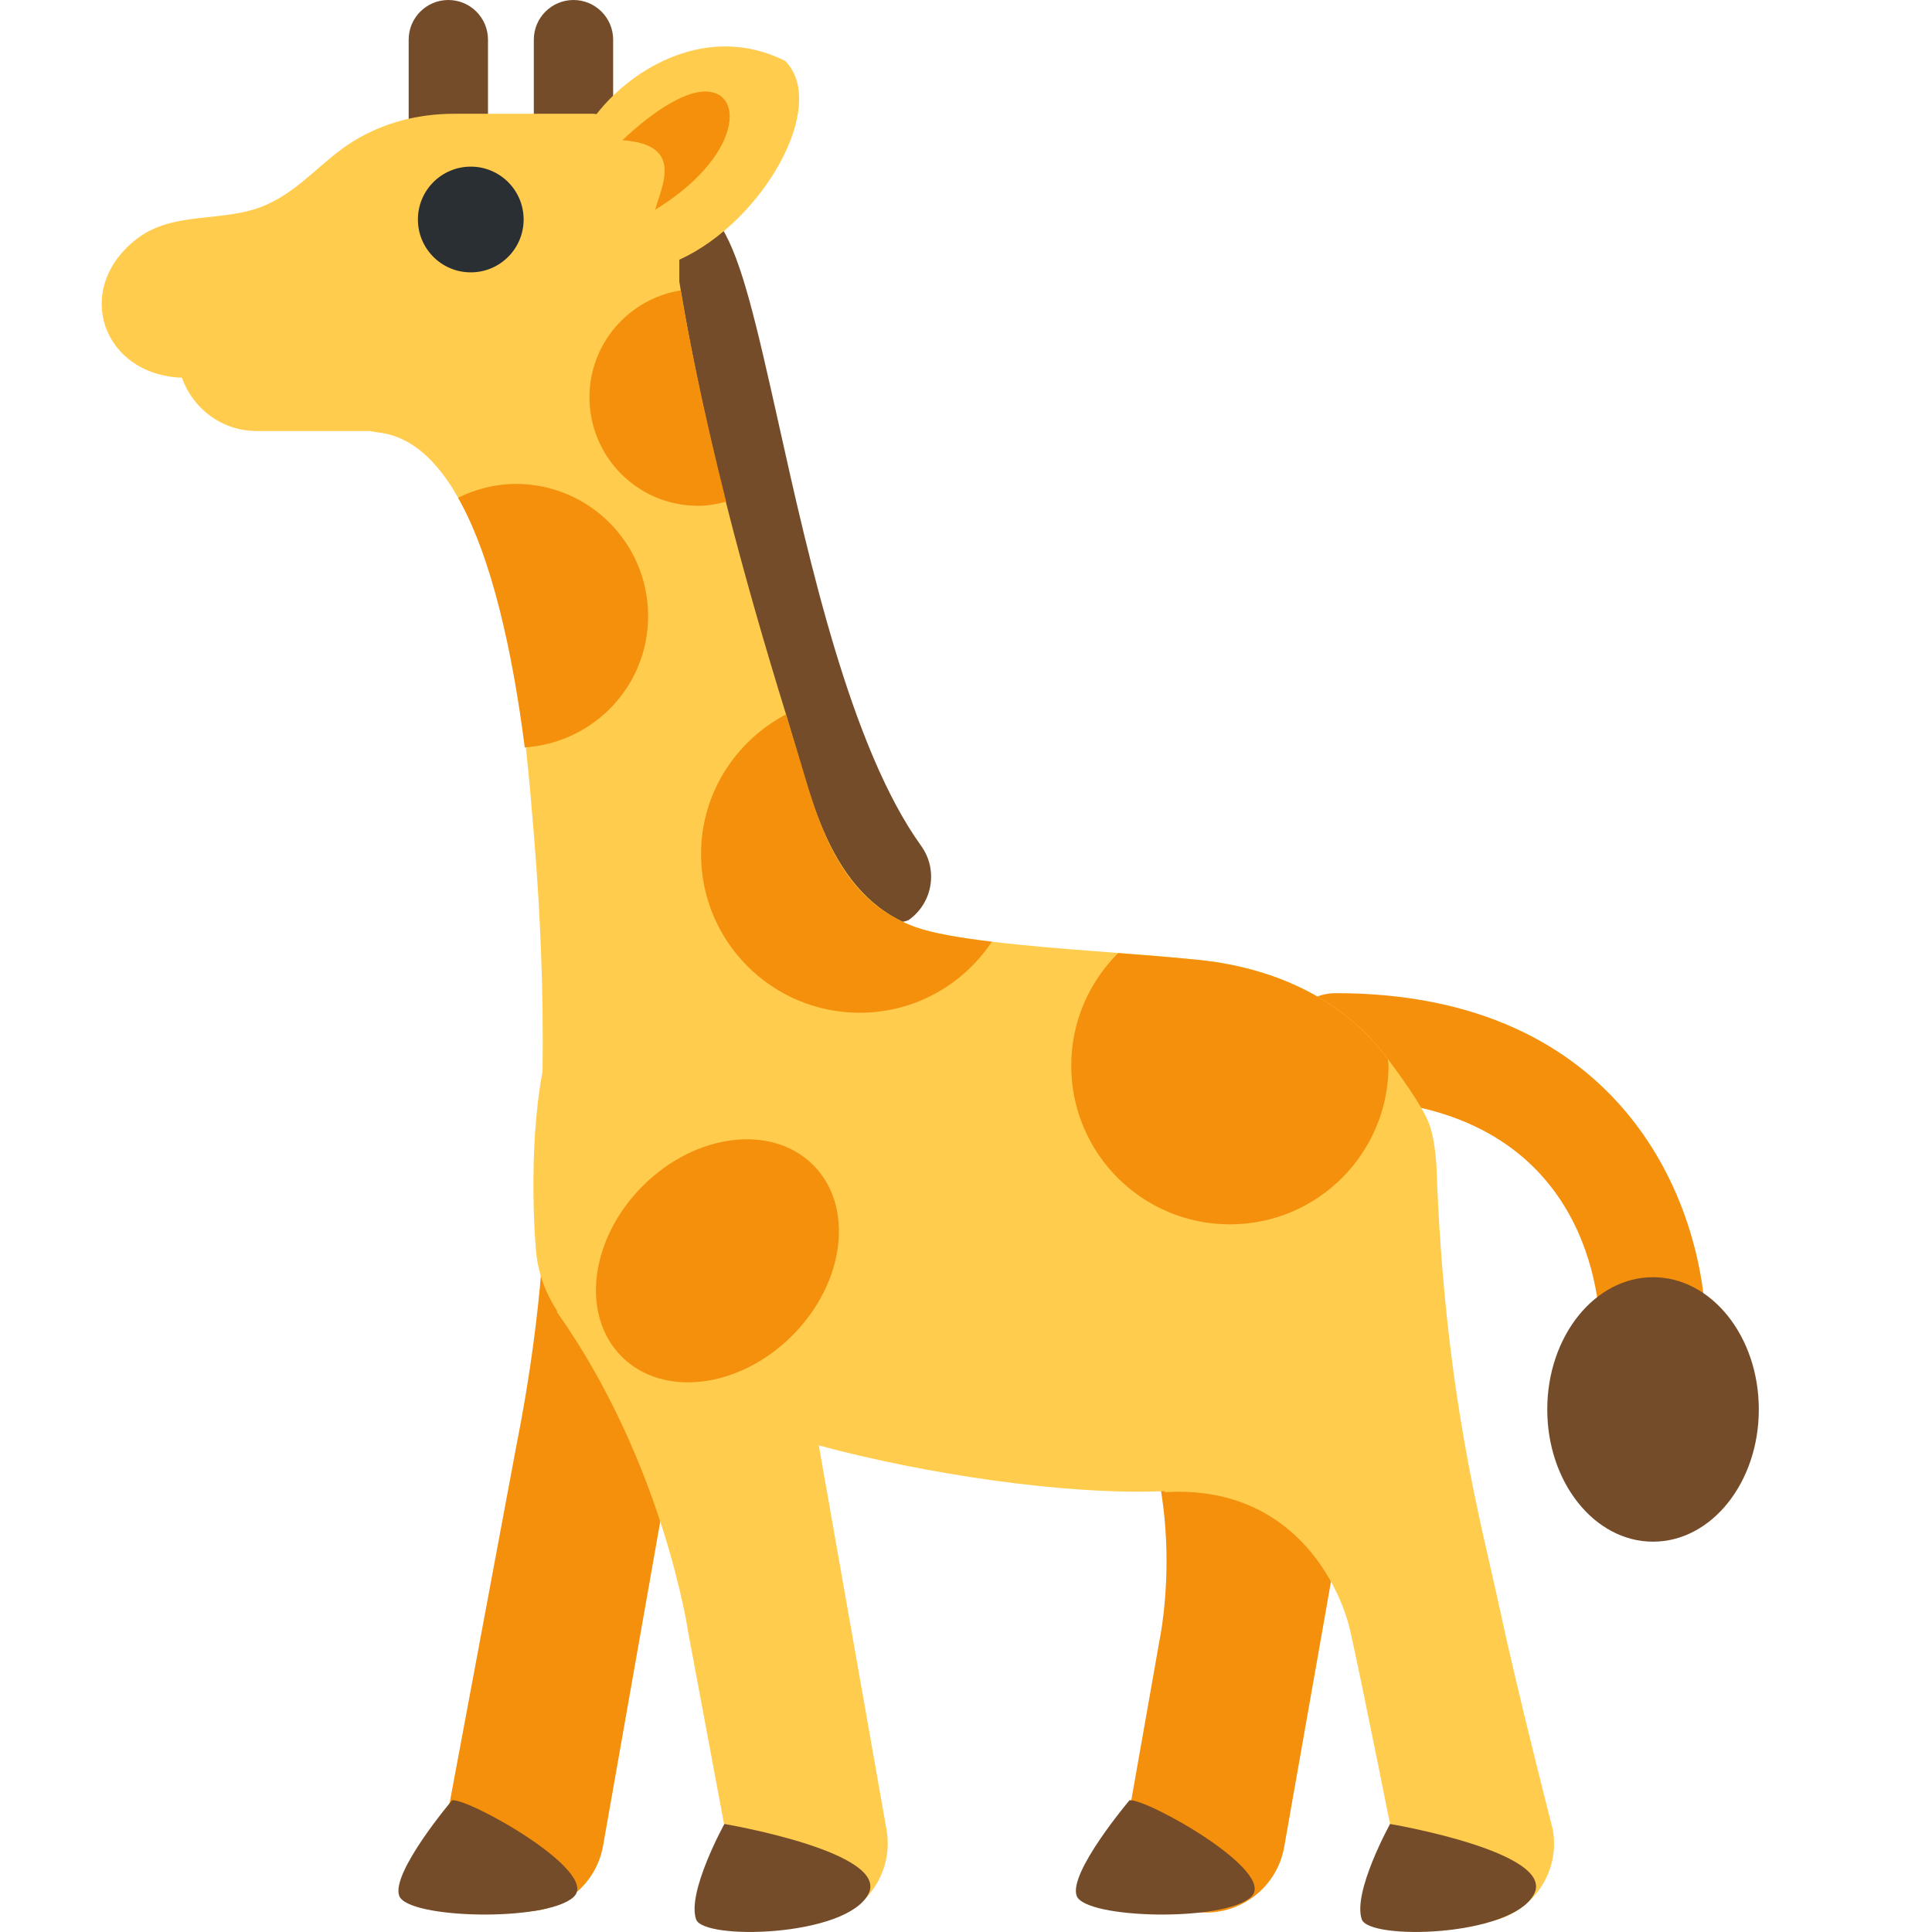
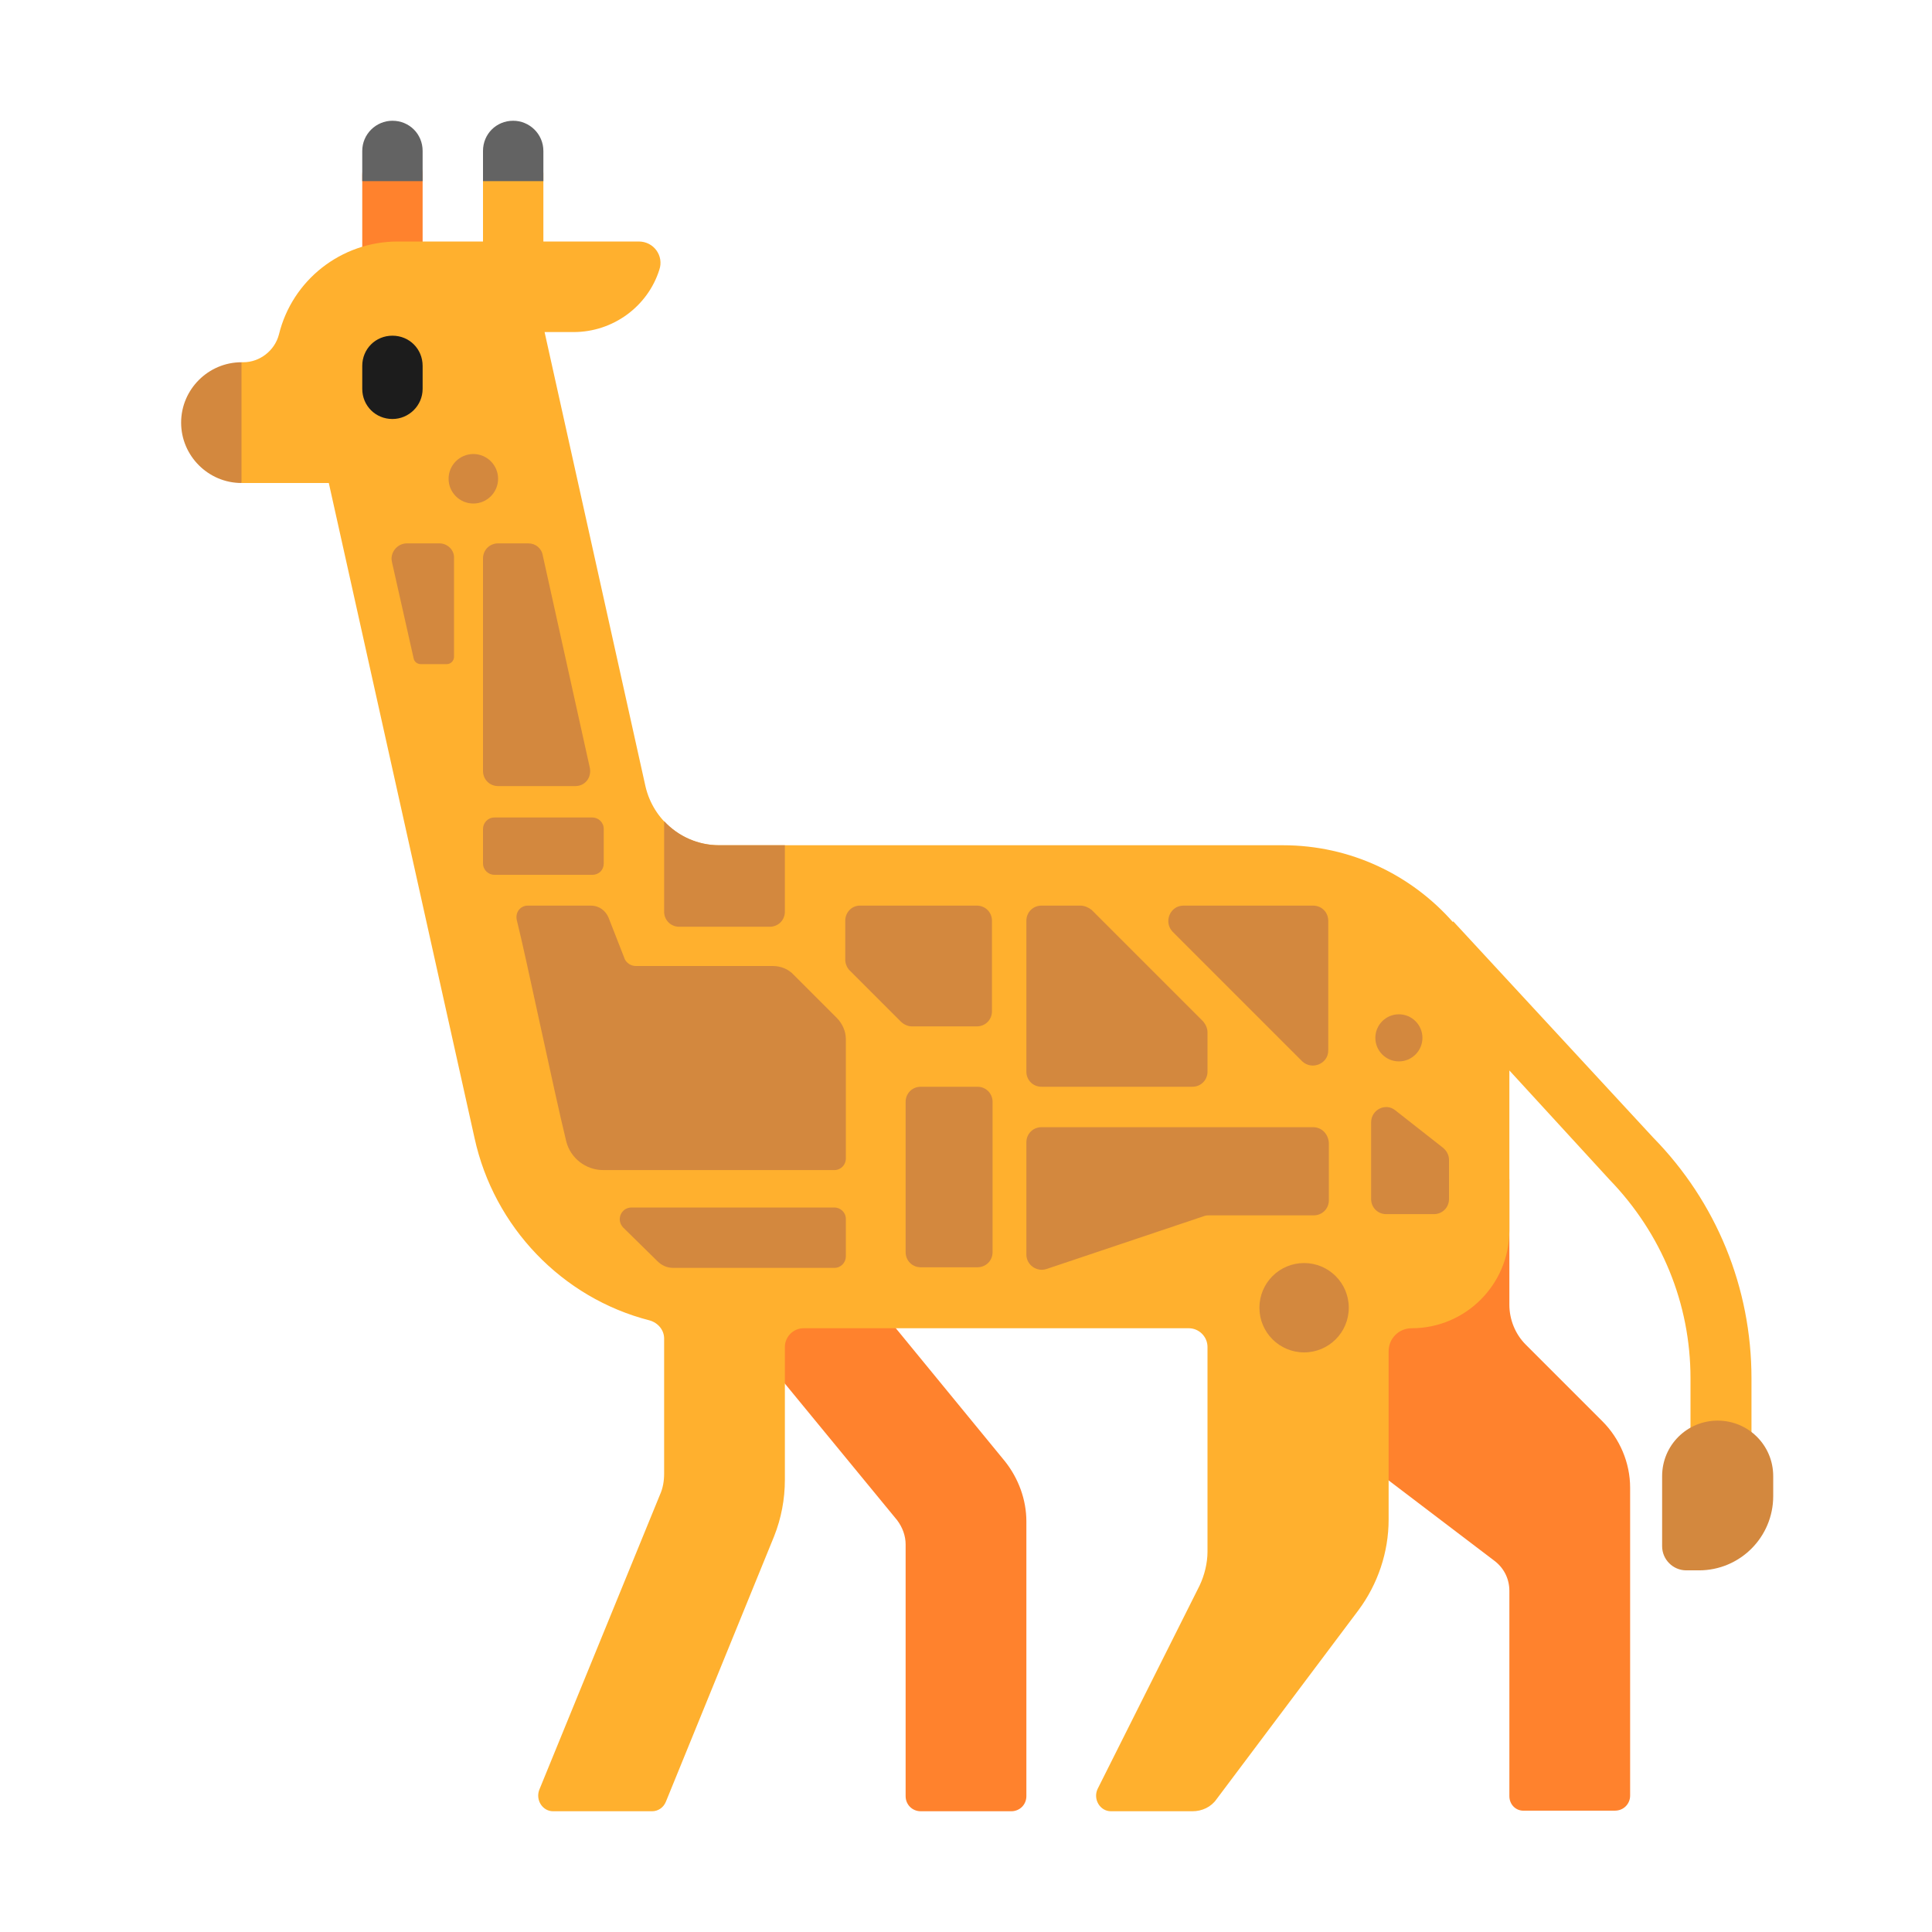
- <svg xmlns="http://www.w3.org/2000/svg" viewBox="0 0 36 36">
-   <path d="M22.217 35.615h-.002c-.804-.142-1.34-.908-1.198-1.712l.59-3.344s.68-3.165-1.076-5.449c1.259-1.171 5.024.085 5.024.085l-1.626 9.221c-.142.804-.908 1.34-1.712 1.199zm-12.692-.021h-.002c-.804-.142-1.34-.908-1.198-1.712l1.312-7.025s.503-2.419.503-4.439c1.142-.439 2.723 2.757 2.723 2.757l-1.626 9.221c-.143.803-.909 1.339-1.712 1.198zm21.277-9.823c-.537 0-.977-.431-.985-.969-.012-.723-.304-4.326-4.925-4.326-.545 0-.985-.441-.985-.985s.441-.985.985-.985c5.363 0 6.858 3.938 6.896 6.264.009.545-.425.993-.969 1.002l-.017-.001z" fill="#F4900C" />
-   <g fill="#754C29">
-     <path d="M15.226 17.252l-3.46-11.98 1.687-1.02c.369.61.628 1.722 1.054 3.633.569 2.558 1.349 6.06 2.657 7.876.318.442.218 1.058-.224 1.376-.175.126-1.714.115-1.714.115zM7.615 2.71V.739c0-.408.331-.739.739-.739s.739.331.739.739V2.71H7.615zm2.332 0V.739c0-.408.331-.739.739-.739s.739.331.739.739V2.71H9.947z" />
-     <ellipse cx="30.802" cy="26.263" rx="1.971" ry="2.464" />
-   </g>
-   <path fill="#FFCC4D" d="M28.935 34.094s-.647-2.515-.998-4.154c-.332-1.549-1.025-3.981-1.171-8.225-.01-.145-.039-.512-.138-.779-.122-.33-.567-.933-.766-1.203-.777-1.052-2.012-1.691-3.526-1.847-1.283-.132-2.573-.185-3.854-.339-.59-.071-1.1-.156-1.422-.272-1.636-.589-1.962-2.502-2.414-3.965-.8-2.59-1.508-5.225-1.961-7.9l-.036.009.036-.009-.027-.165V4.84c1.567-.714 2.79-2.888 1.971-3.706-1.416-.708-2.827.11-3.513.992-.02-.001-.039-.006-.059-.006H8.459c-.655 0-1.304.16-1.872.51-.584.359-.986.907-1.633 1.19-.786.344-1.721.093-2.417.64-1.189.933-.625 2.525.854 2.578.201.577.745.993 1.39.993h2.106c.055.011.108.021.173.029.604.071 1.088.525 1.477 1.215 1.047 1.856 1.244 4.244 1.415 6.324.119 1.448.177 2.906.158 4.36-.293 1.566-.12 3.377-.12 3.377.044.419.186.777.394 1.095l-.01.011c1.99 2.81 2.449 5.97 2.449 5.97l.784 4.193c.142.804.908 1.341 1.713 1.199.804-.142 1.341-.908 1.199-1.712l-1.262-7.159c1.977.534 4.609.932 6.449.852 0 .006-.003.014-.002.02 2.371-.146 3.26 1.73 3.454 2.576.194.846.868 4.228.868 4.228.142.804.909 1.341 1.712 1.199.802-.143 1.339-.91 1.197-1.714z" />
-   <path fill="#F4900C" d="M11.975 22.1c-.985.985-1.16 2.408-.391 3.178.77.77 2.193.595 3.178-.391s1.16-2.408.391-3.178c-.77-.77-2.193-.595-3.178.391zm1.088-6.185c0 1.633 1.324 2.956 2.956 2.956 1.029 0 1.933-.526 2.462-1.323-.59-.071-1.1-.156-1.422-.272-1.564-.563-1.872-2.237-2.253-3.441-.057-.179-.108-.349-.162-.523-.935.496-1.581 1.469-1.581 2.603zm-.986-4.434c0-1.361-1.103-2.464-2.464-2.464-.388 0-.75.098-1.077.257.635 1.126 1.015 2.885 1.242 4.653 1.282-.086 2.299-1.142 2.299-2.446zm-1.093-4.079c0 1.118.906 2.023 2.023 2.023.182 0 .355-.032.523-.077-.449-1.787-.709-3.122-.847-3.937-.961.156-1.699.985-1.699 1.991zm8.977 12.456c0 1.633 1.324 2.956 2.956 2.956 1.633 0 2.956-1.324 2.956-2.956 0-.043-.011-.082-.013-.124-.777-1.052-2.012-1.691-3.526-1.847-.457-.047-.972-.088-1.499-.128-.538.536-.874 1.277-.874 2.099zM11.598 2.613c.505-.483 1.317-1.089 1.778-.856.461.233.258 1.273-1.166 2.151.113-.439.551-1.215-.612-1.295z" />
-   <circle fill="#292F33" cx="8.772" cy="4.09" r=".985" />
-   <path d="M21.047 33.545s-1.142 1.351-.985 1.781 2.741.491 3.249.022-1.951-1.842-2.264-1.803zm-12.623 0s-1.142 1.351-.985 1.781c.156.43 2.741.491 3.249.022s-1.951-1.842-2.264-1.803zm4.547 2.22c.136.391 2.766.329 3.205-.461.439-.79-2.678-1.317-2.678-1.317s-.703 1.273-.527 1.778zm12.404 0c.136.391 2.766.329 3.205-.461.439-.79-2.678-1.317-2.678-1.317s-.703 1.273-.527 1.778z" fill="#754C29" />
+ <svg xmlns="http://www.w3.org/2000/svg" width="32" height="32" viewBox="0 0 32 32" fill="none">
+   <path d="M6 2.903V4.38H7V2.903C7 2.623 6.78 2.403 6.5 2.403C6.23 2.403 6 2.623 6 2.903Z" fill="#FF822D" />
+   <path d="M25.27 22.27L26.54 23.54C26.83 23.83 27 24.23 27 24.64V29.74C27 29.88 26.89 29.99 26.75 29.99H25.25C25.11 30 25 29.89 25 29.75V26.35C25 26.15 24.91 25.97 24.75 25.85L21 23V19.53H25V21.61C25 21.86 25.1 22.1 25.27 22.27Z" fill="#FF822D" />
+   <path d="M16.75 30H15.25C15.11 30 15 29.89 15 29.75V25.58C15 25.44 14.95 25.3 14.86 25.18L12.23 21.98L13.78 20.71L16.65 24.21C16.87 24.49 17 24.84 17 25.2V29.75C17 29.89 16.89 30 16.75 30Z" fill="#FF822D" />
+   <path d="M8 2.875V4H6.59C5.65 4 4.84 4.64 4.62 5.54C4.55 5.81 4.3 6 4.03 6H4L3.267 7.003L4 8H5.446L7.86 18.85C8.18 20.32 9.31 21.5 10.76 21.87C10.9 21.91 11 22.03 11 22.17V24.41C11 24.53 10.98 24.65 10.93 24.76L8.93 29.65C8.87 29.82 8.99 30 9.16 30H10.8C10.9 30 10.99 29.94 11.03 29.84L12.82 25.45C12.94 25.15 13 24.83 13 24.51V22.31C13 22.14 13.14 22 13.31 22H19.69C19.86 22 20 22.14 20 22.31V25.7C20 25.89 19.95 26.09 19.87 26.26L18.18 29.63C18.1 29.8 18.22 30 18.4 30H19.75C19.91 30 20.06 29.93 20.15 29.8L22.5 26.67C22.82 26.24 23 25.71 23 25.17V22.38C23 22.17 23.17 22 23.38 22C24.28 22 25 21.27 25 20.38V17.75L25 17.73L26.66 19.54C27.52 20.43 28 21.59 28 22.83V24H29.01V22.83C29.01 21.33 28.43 19.91 27.38 18.84L24.07 15.26L24.064 15.272C23.376 14.492 22.37 14 21.25 14H11.91C11.32 14 10.82 13.59 10.69 13.02L9.02 5.5H9.5C10.16 5.5 10.73 5.07 10.92 4.47C11 4.24 10.83 4 10.58 4H9V2.875C9 2.595 8.77 2.375 8.5 2.375C8.22 2.375 8 2.595 8 2.875Z" fill="#FFB02E" />
+   <path d="M6 2.5C6 2.22 6.23 2 6.5 2C6.78 2 7 2.22 7 2.5V3H6V2.5Z" fill="#636363" />
+   <path d="M8 2.5C8 2.22 8.22 2 8.5 2C8.77 2 9 2.22 9 2.5V3H8V2.5Z" fill="#636363" />
+   <path d="M6.5 6.94C6.22 6.94 6 6.72 6 6.44V6.06C6 5.78 6.22 5.56 6.5 5.56C6.78 5.56 7 5.78 7 6.06V6.44C7 6.72 6.77 6.94 6.5 6.94Z" fill="#1C1C1C" />
+   <path d="M4 6C3.45 6 3 6.45 3 7C3 7.55 3.45 8 4 8V6Z" fill="#D3883E" />
+   <path d="M7.84 8.34C8.066 8.34 8.25 8.156 8.25 7.93C8.25 7.704 8.066 7.52 7.84 7.52C7.614 7.52 7.43 7.704 7.43 7.93C7.43 8.156 7.614 8.34 7.84 8.34Z" fill="#D3883E" />
+   <path d="M6.85 10.9L6.49 9.3C6.46 9.15 6.58 9 6.74 9H7.28C7.41 9 7.53 9.11 7.52 9.25V10.88C7.52 10.94 7.47 11 7.4 11H6.97C6.91 11 6.86 10.96 6.85 10.9Z" fill="#D3883E" />
+   <path d="M8.99 9.2L9.77 12.72C9.8 12.88 9.69 13.02 9.53 13.02H8.25C8.11 13.02 8 12.91 8 12.77V9.25C8 9.11 8.11 9 8.25 9H8.75C8.87 9 8.97 9.08 8.99 9.2Z" fill="#D3883E" />
+   <path d="M17 15.25V17.75C17 17.89 17.11 18 17.25 18H19.75C19.89 18 20 17.89 20 17.75V17.1C20 17.03 19.97 16.97 19.93 16.92L18.08 15.07C18.03 15.03 17.96 15 17.9 15H17.25C17.11 15 17 15.11 17 15.25Z" fill="#D3883E" />
+   <path d="M19.6 15H21.75C21.89 15 22 15.11 22 15.25V17.4C22 17.62 21.73 17.73 21.57 17.58L19.42 15.43C19.27 15.27 19.38 15 19.6 15Z" fill="#D3883E" />
+   <path d="M17.25 18.67H21.75C21.89 18.67 22 18.78 22.01 18.93V19.88C22.01 20.02 21.9 20.13 21.76 20.13H20.03C20 20.13 19.98 20.13 19.95 20.14L17.33 21.02C17.17 21.07 17 20.95 17 20.78V18.92C17 18.78 17.11 18.67 17.25 18.67Z" fill="#D3883E" />
+   <path d="M9.38 18.91C9.45 19.18 9.7 19.38 9.99 19.38H13.82C13.93 19.38 14.01 19.29 14.01 19.19V17.21C14.01 17.08 13.95 16.95 13.86 16.86L13.15 16.15C13.06 16.05 12.93 16 12.8 16H10.53C10.45 16 10.38 15.95 10.35 15.89L10.08 15.2C10.03 15.08 9.92 15 9.79 15H8.74C8.62 15 8.53 15.11 8.56 15.24C8.638 15.552 8.785 16.228 8.939 16.938C9.102 17.685 9.272 18.469 9.38 18.91Z" fill="#D3883E" />
+   <path d="M14.07 16.07L14.92 16.92C14.97 16.97 15.04 17 15.1 17H16.18C16.32 17 16.43 16.89 16.43 16.75V15.25C16.43 15.11 16.32 15 16.18 15H14.24C14.11 15 14 15.11 14 15.25V15.9C14 15.96 14.03 16.03 14.07 16.07Z" fill="#D3883E" />
+   <path d="M11.91 14H13V15.1C13 15.24 12.89 15.35 12.75 15.35H11.25C11.11 15.35 11 15.24 11 15.1V13.6C11.23 13.85 11.56 14 11.91 14Z" fill="#D3883E" />
+   <path d="M16.19 20.99H15.25C15.11 20.99 15 20.88 15 20.74V18.25C15 18.11 15.11 18 15.25 18H16.19C16.33 18 16.44 18.11 16.44 18.25V20.74C16.44 20.88 16.33 20.99 16.19 20.99Z" fill="#D3883E" />
+   <path d="M9.81 14.49H8.19C8.09 14.49 8 14.41 8 14.3V13.73C8 13.63 8.08 13.54 8.19 13.54H9.81C9.91 13.54 10 13.62 10 13.73V14.3C10 14.41 9.92 14.49 9.81 14.49Z" fill="#D3883E" />
+   <path d="M13.82 20H10.46C10.29 20 10.2 20.2 10.32 20.33L10.89 20.89C10.96 20.96 11.05 21 11.15 21H13.82C13.93 21 14.01 20.91 14.01 20.81V20.19C14.01 20.08 13.92 20 13.82 20Z" fill="#D3883E" />
+   <path d="M22.71 18.59V19.86C22.71 20 22.82 20.11 22.96 20.11H23.75C23.89 20.11 24 20 24 19.86V19.21C24 19.13 23.96 19.06 23.9 19.01L23.11 18.39C22.95 18.26 22.71 18.38 22.71 18.59Z" fill="#D3883E" />
+   <path d="M21.6 22.4C22.009 22.4 22.34 22.069 22.34 21.66C22.34 21.251 22.009 20.92 21.6 20.92C21.191 20.92 20.86 21.251 20.86 21.66C20.86 22.069 21.191 22.4 21.6 22.4Z" fill="#D3883E" />
+   <path d="M23.56 17.19C23.56 17.405 23.385 17.58 23.17 17.58C22.955 17.58 22.78 17.405 22.78 17.19C22.78 16.975 22.955 16.8 23.17 16.8C23.385 16.8 23.56 16.975 23.56 17.19Z" fill="#D3883E" />
+   <path d="M27.93 26.01H28.14C28.82 26.01 29.37 25.46 29.37 24.78V24.45C29.37 23.94 28.96 23.53 28.45 23.53C27.94 23.53 27.53 23.94 27.53 24.45V25.61C27.53 25.83 27.71 26.01 27.93 26.01Z" fill="#D3883E" />
</svg>
